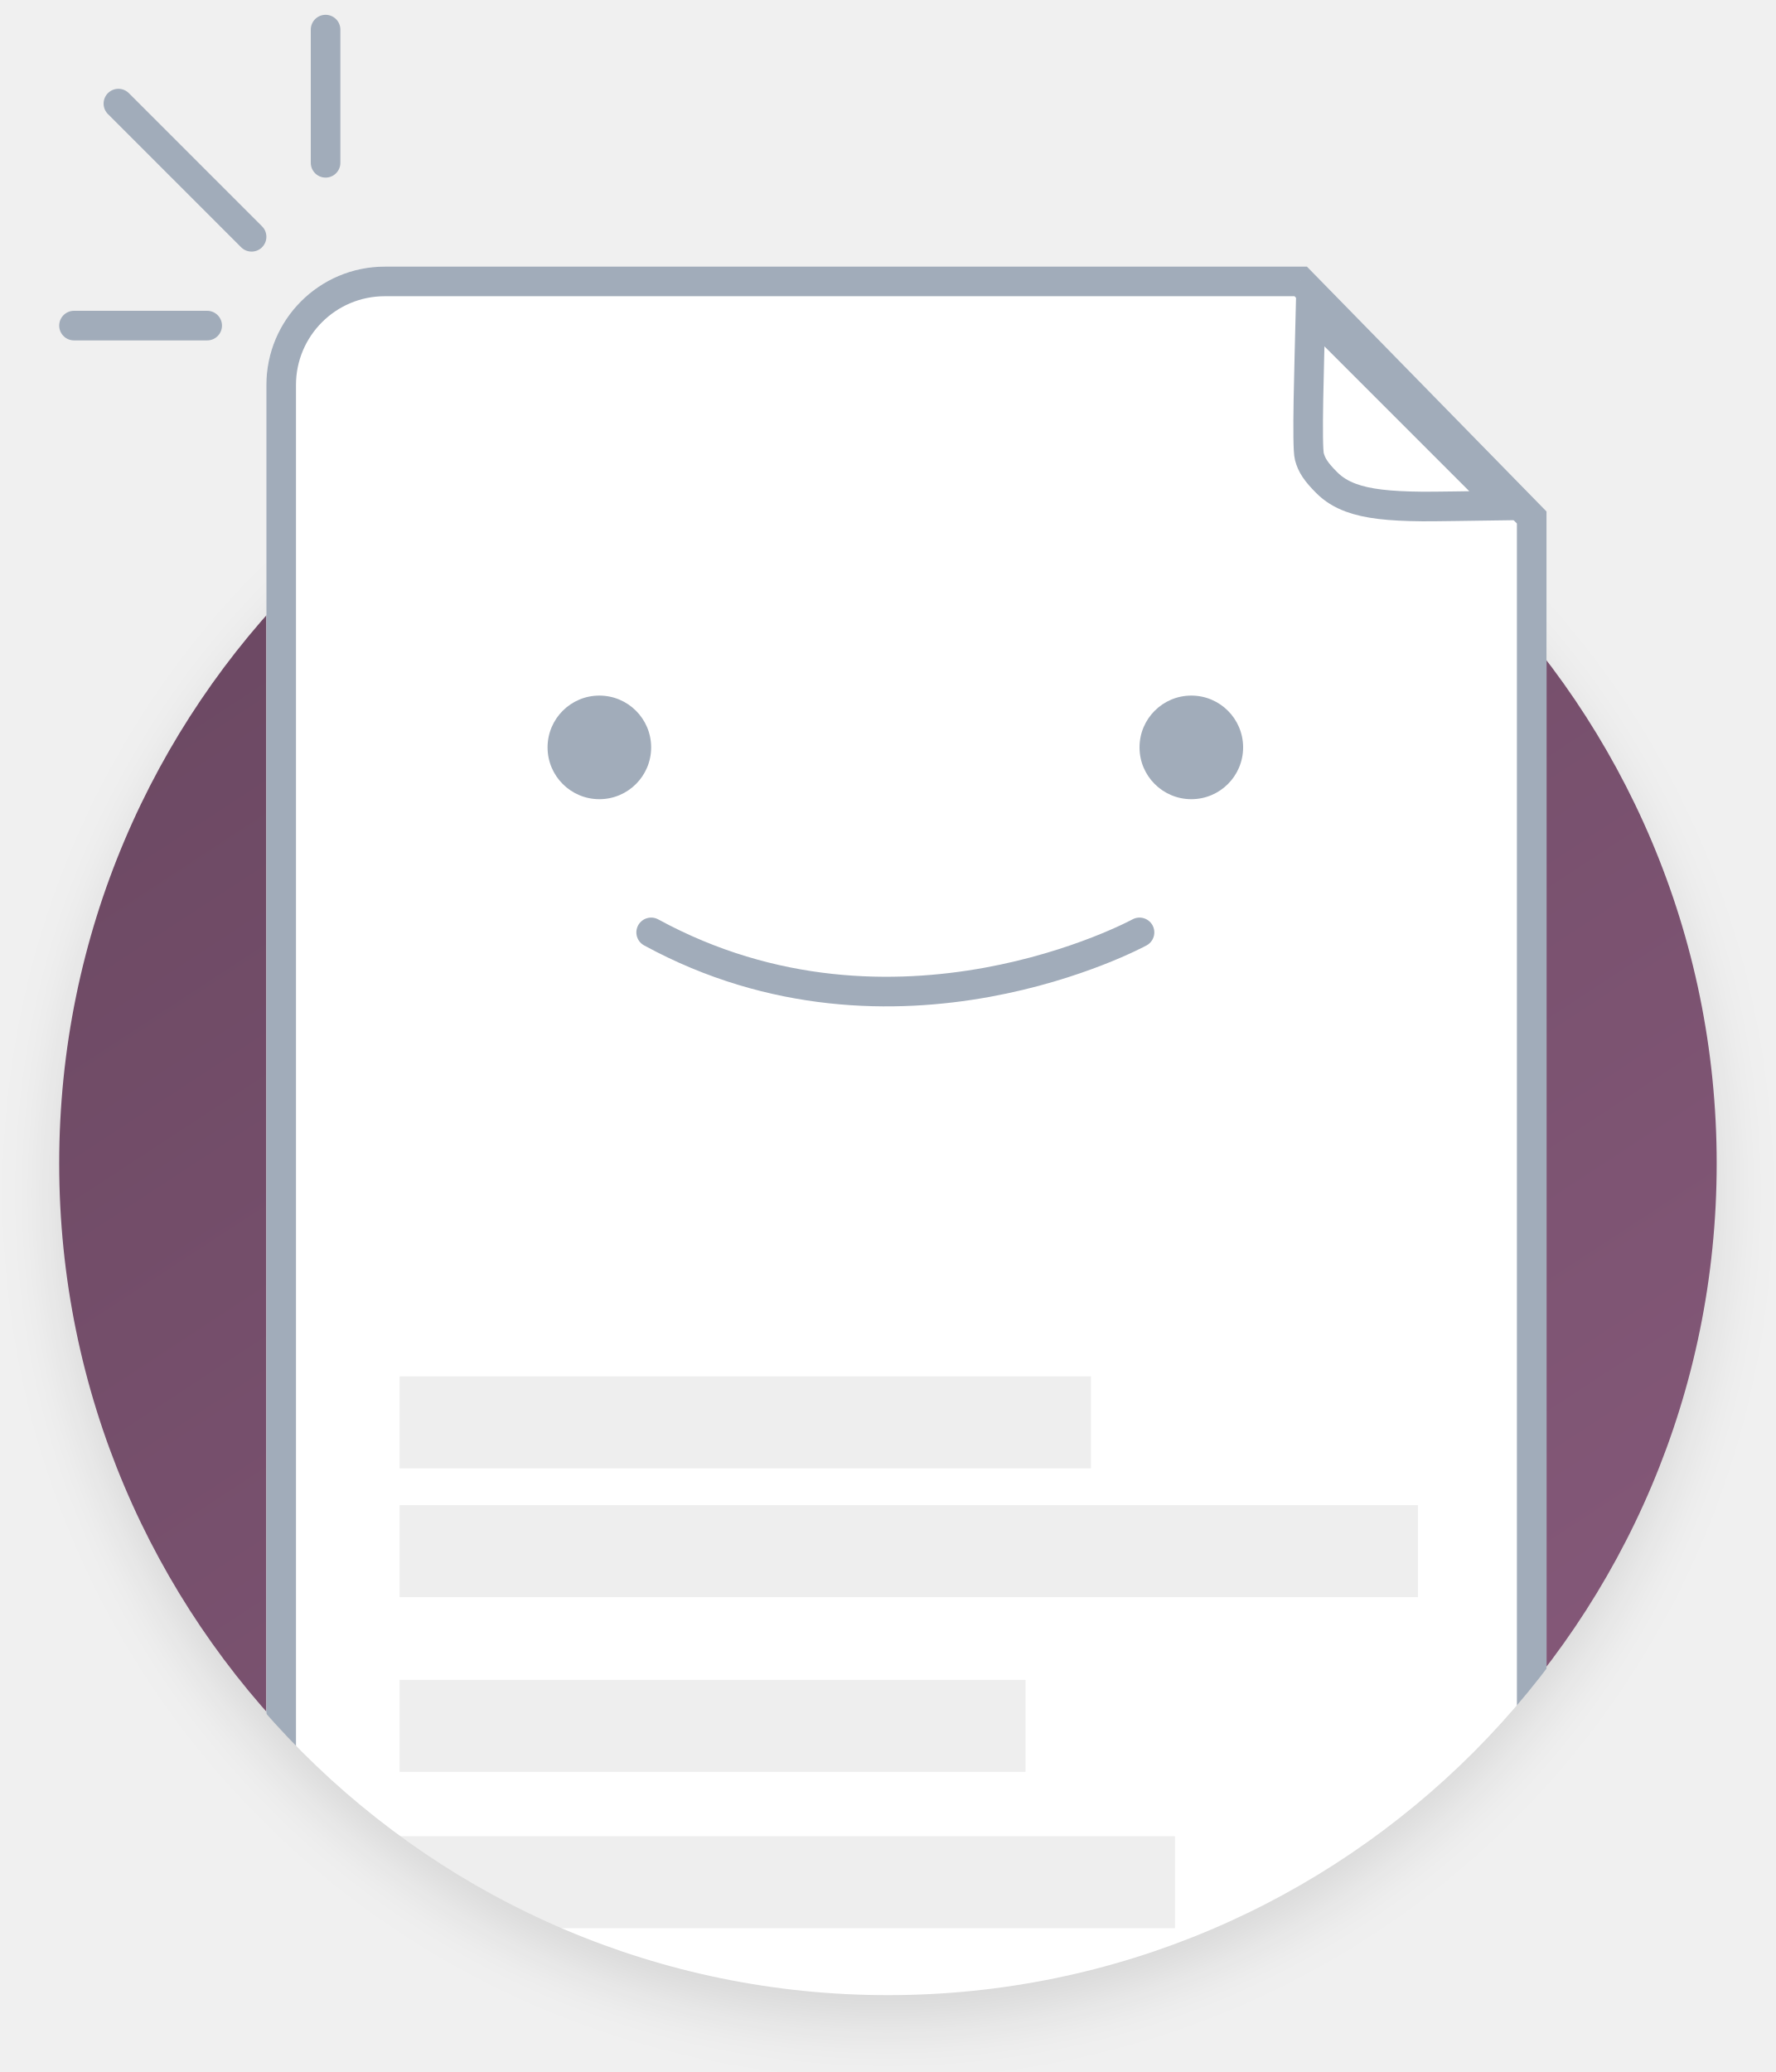
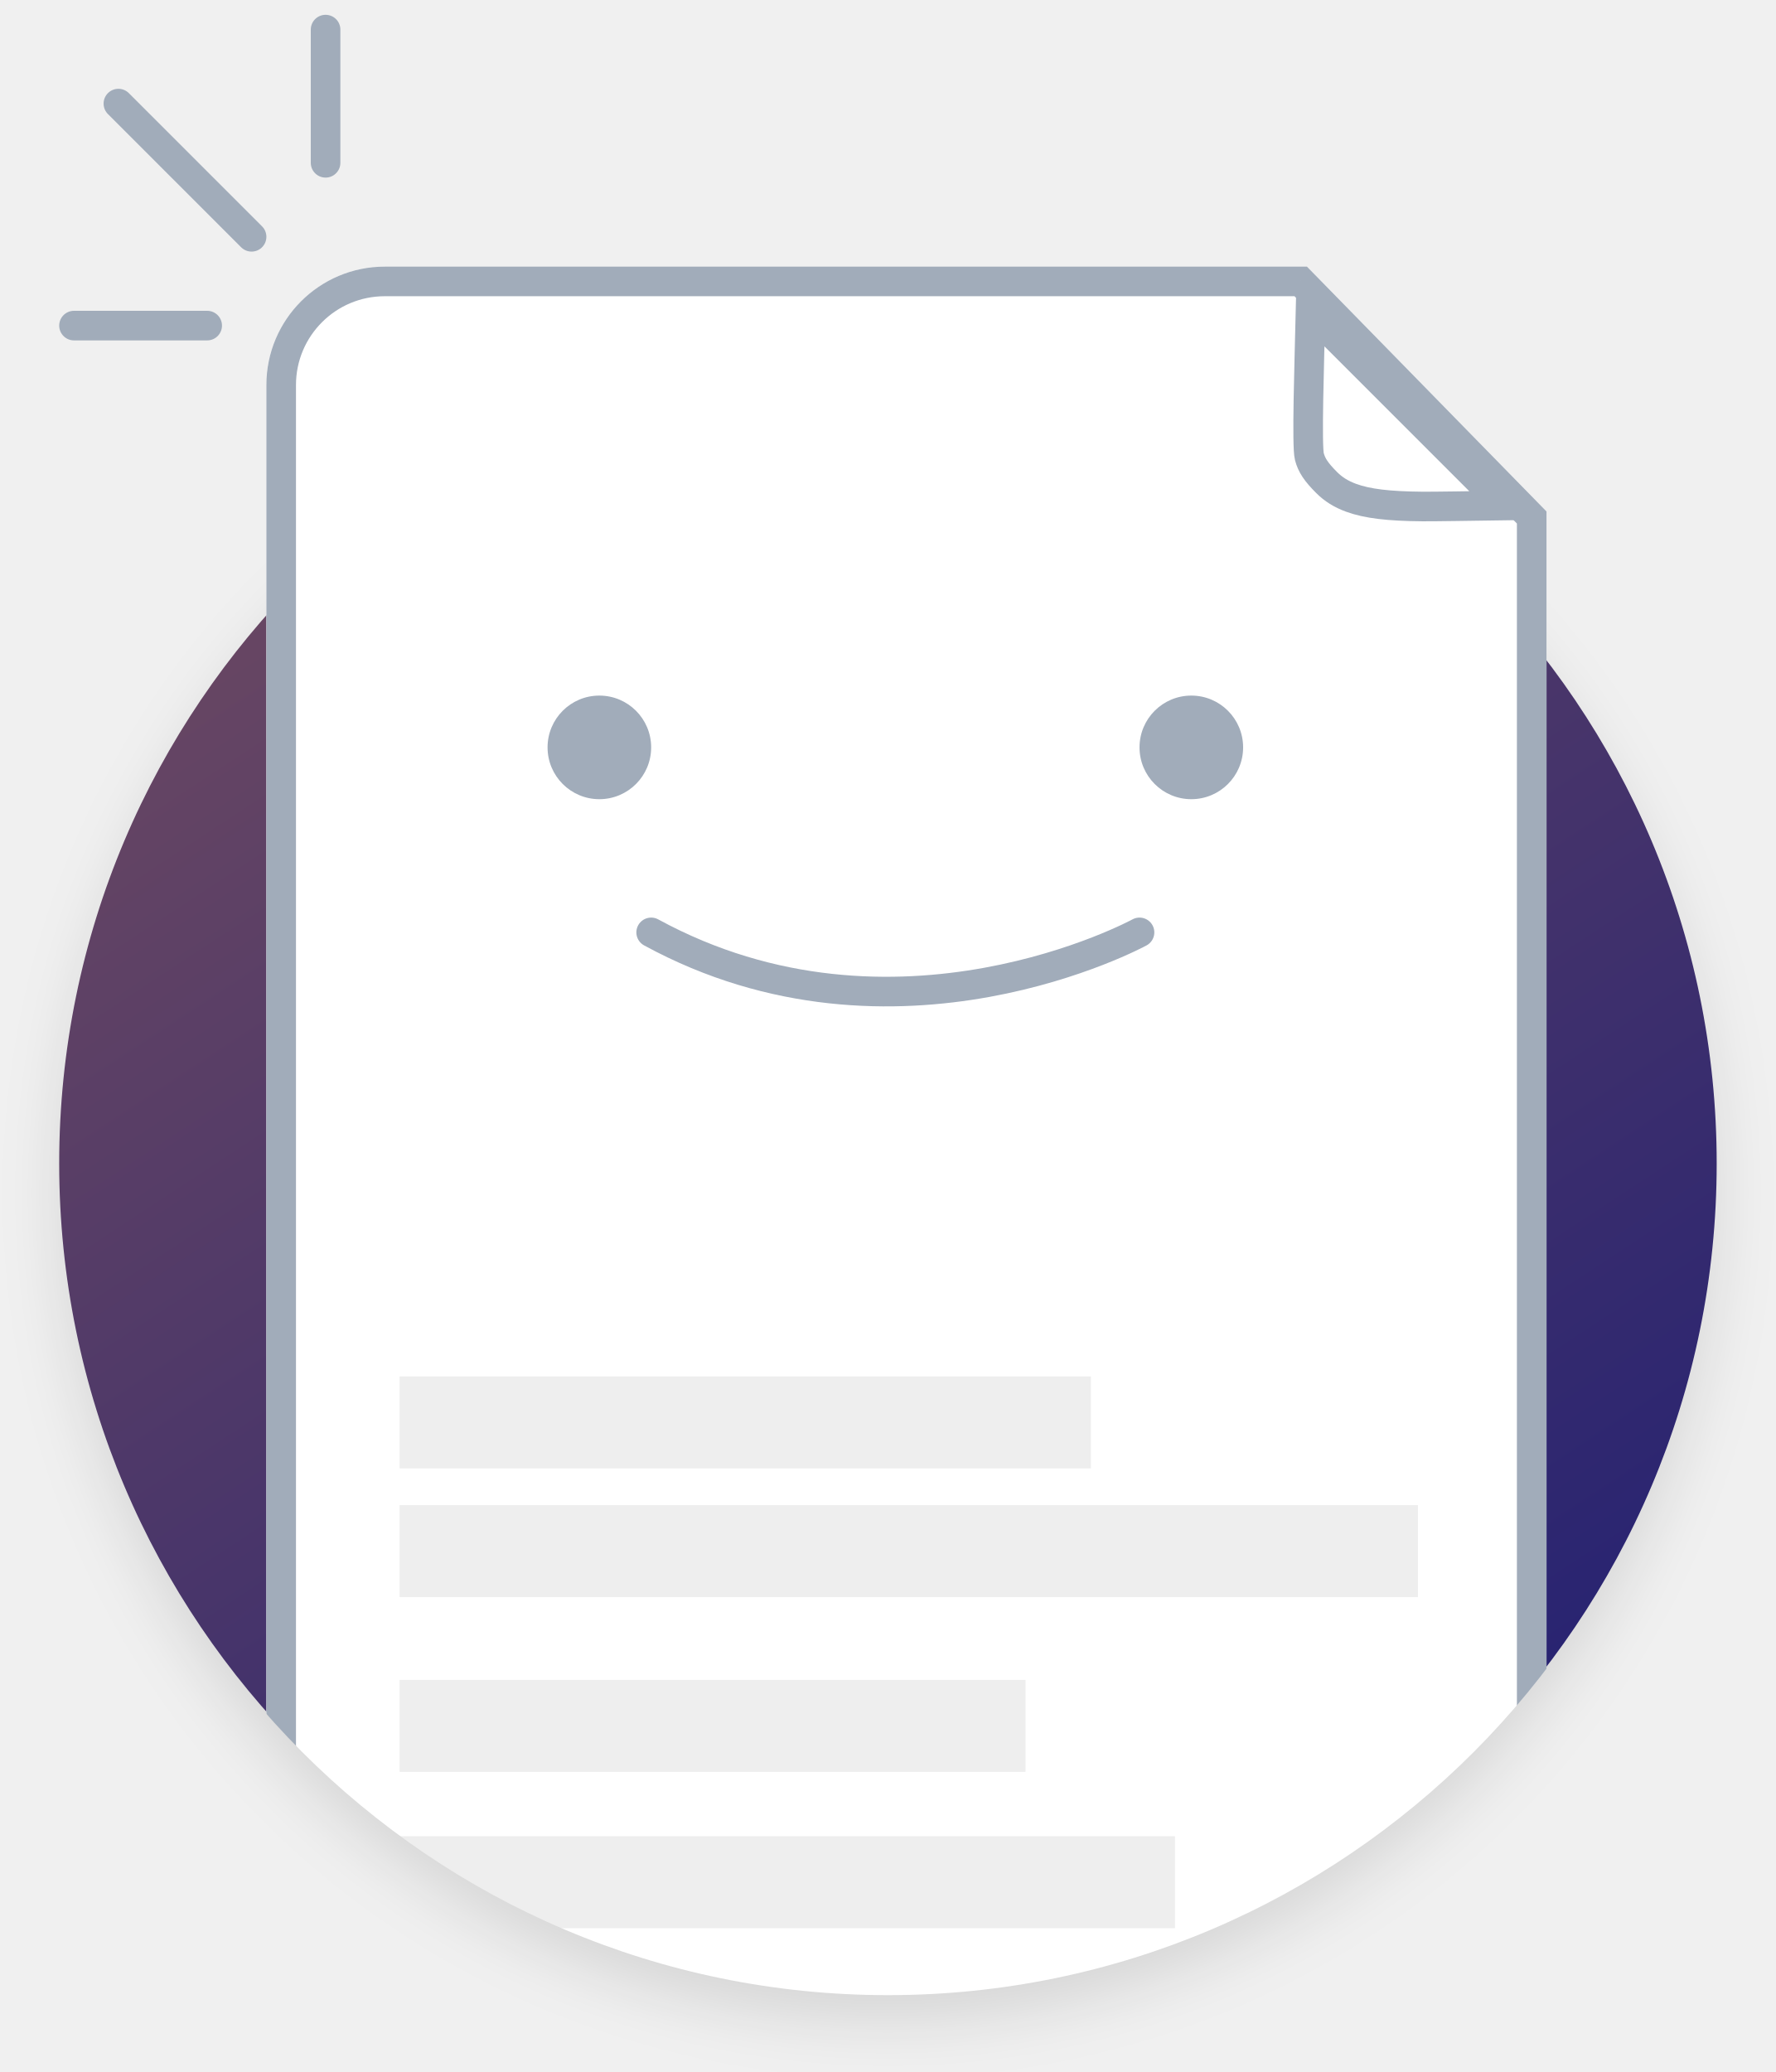
<svg xmlns="http://www.w3.org/2000/svg" xmlns:xlink="http://www.w3.org/1999/xlink" width="120" height="140" viewBox="0 0 120 140">
  <defs>
    <linearGradient id="empty_state_file_happy-c" x1="91.284%" x2="25.707%" y1="100%" y2="0%">
-       <stop offset="0%" stop-color="#875A7B" />
+       <stop offset="0%" stop-color="#1E1E74" />
      <stop offset="100%" stop-color="#6B4862" />
    </linearGradient>
    <circle id="empty_state_file_happy-b" cx="56" cy="76.614" r="56" />
    <filter id="empty_state_file_happy-a" width="112.5%" height="112.5%" x="-6.2%" y="-4.5%" filterUnits="objectBoundingBox">
      <feOffset dy="2" in="SourceAlpha" result="shadowOffsetOuter1" />
      <feGaussianBlur in="shadowOffsetOuter1" result="shadowBlurOuter1" stdDeviation="2" />
      <feColorMatrix in="shadowBlurOuter1" values="0 0 0 0 0   0 0 0 0 0   0 0 0 0 0  0 0 0 0.106 0" />
    </filter>
    <path id="empty_state_file_happy-d" d="M56,122.807 C86.928,122.807 112,97.672 112,66.667 C112,59.661 112,37.438 112,0 L0,0 C0,23.774 0,45.996 0,66.667 C0,97.672 25.072,122.807 56,122.807 Z" />
    <path id="empty_state_file_happy-f" d="M22,6.015 L84.315,6.015 L100.5,22.556 L100.5,114.83 L100.5,114.83 C100.5,124.218 92.889,131.83 83.5,131.83 L31,131.83 L31,131.83 C21.611,131.83 14,124.218 14,114.83 L14,14.015 L14,14.015 C14,9.597 17.582,6.015 22,6.015 Z" />
  </defs>
  <g fill="none" fill-rule="evenodd" transform="translate(4 2)">
    <use fill="#000" filter="url(#empty_state_file_happy-a)" xlink:href="#empty_state_file_happy-b" />
    <use fill="url(#empty_state_file_happy-c)" xlink:href="#empty_state_file_happy-b" />
    <g transform="translate(0 10)">
      <mask id="empty_state_file_happy-e" fill="#fff">
        <use xlink:href="#empty_state_file_happy-d" />
      </mask>
      <g mask="url(#empty_state_file_happy-e)">
        <use fill="#FFF" xlink:href="#empty_state_file_happy-f" />
        <path stroke="#A1ACBA" stroke-width="2" d="M99.5,22.964 L83.894,7.015 L22,7.015 C18.134,7.015 15,10.149 15,14.015 L15,114.83 C15,123.666 22.163,130.83 31,130.83 L83.5,130.83 C92.337,130.83 99.5,123.666 99.5,114.83 L99.5,22.964 Z" />
      </g>
      <path stroke="#A1ACBA" stroke-width="2" d="M84.8,27.505 C87.406,25.022 91.415,21.266 91.788,20.627 C92.092,20.105 92.201,19.57 92.201,18.554 C92.201,17.921 92.06,17.314 91.766,16.678 C91.275,15.614 90.368,14.469 88.765,12.838 C88.239,12.302 86.319,10.445 84.8,8.968 L84.8,27.505 Z" mask="url(#empty_state_file_happy-e)" transform="rotate(135 88.5 18.226)" />
      <g fill="#000" mask="url(#empty_state_file_happy-e)" opacity=".07">
        <g transform="translate(23 81)">
          <rect width="46.716" height="6.214" />
          <rect width="68.812" height="6.214" y="8.7" />
          <rect width="42.297" height="6.214" y="20.506" />
          <rect width="52.398" height="6.214" y="31.07" />
        </g>
      </g>
    </g>
    <path stroke="#A1ACBA" stroke-linecap="round" stroke-width="2" d="M13 14L4 5M18 9L18 0M1 20L10 20" />
    <g transform="translate(28.491 43.21)">
      <path stroke="#A1ACBA" stroke-linecap="round" stroke-linejoin="round" stroke-width="2" d="M11.509,17.789 C28.009,26.789 44.509,17.789 44.509,17.789" />
      <circle cx="48.009" cy="5.289" r="3.5" fill="#A1ACBA" />
      <circle cx="8.009" cy="5.289" r="3.5" fill="#A1ACBA" />
    </g>
  </g>
</svg>
